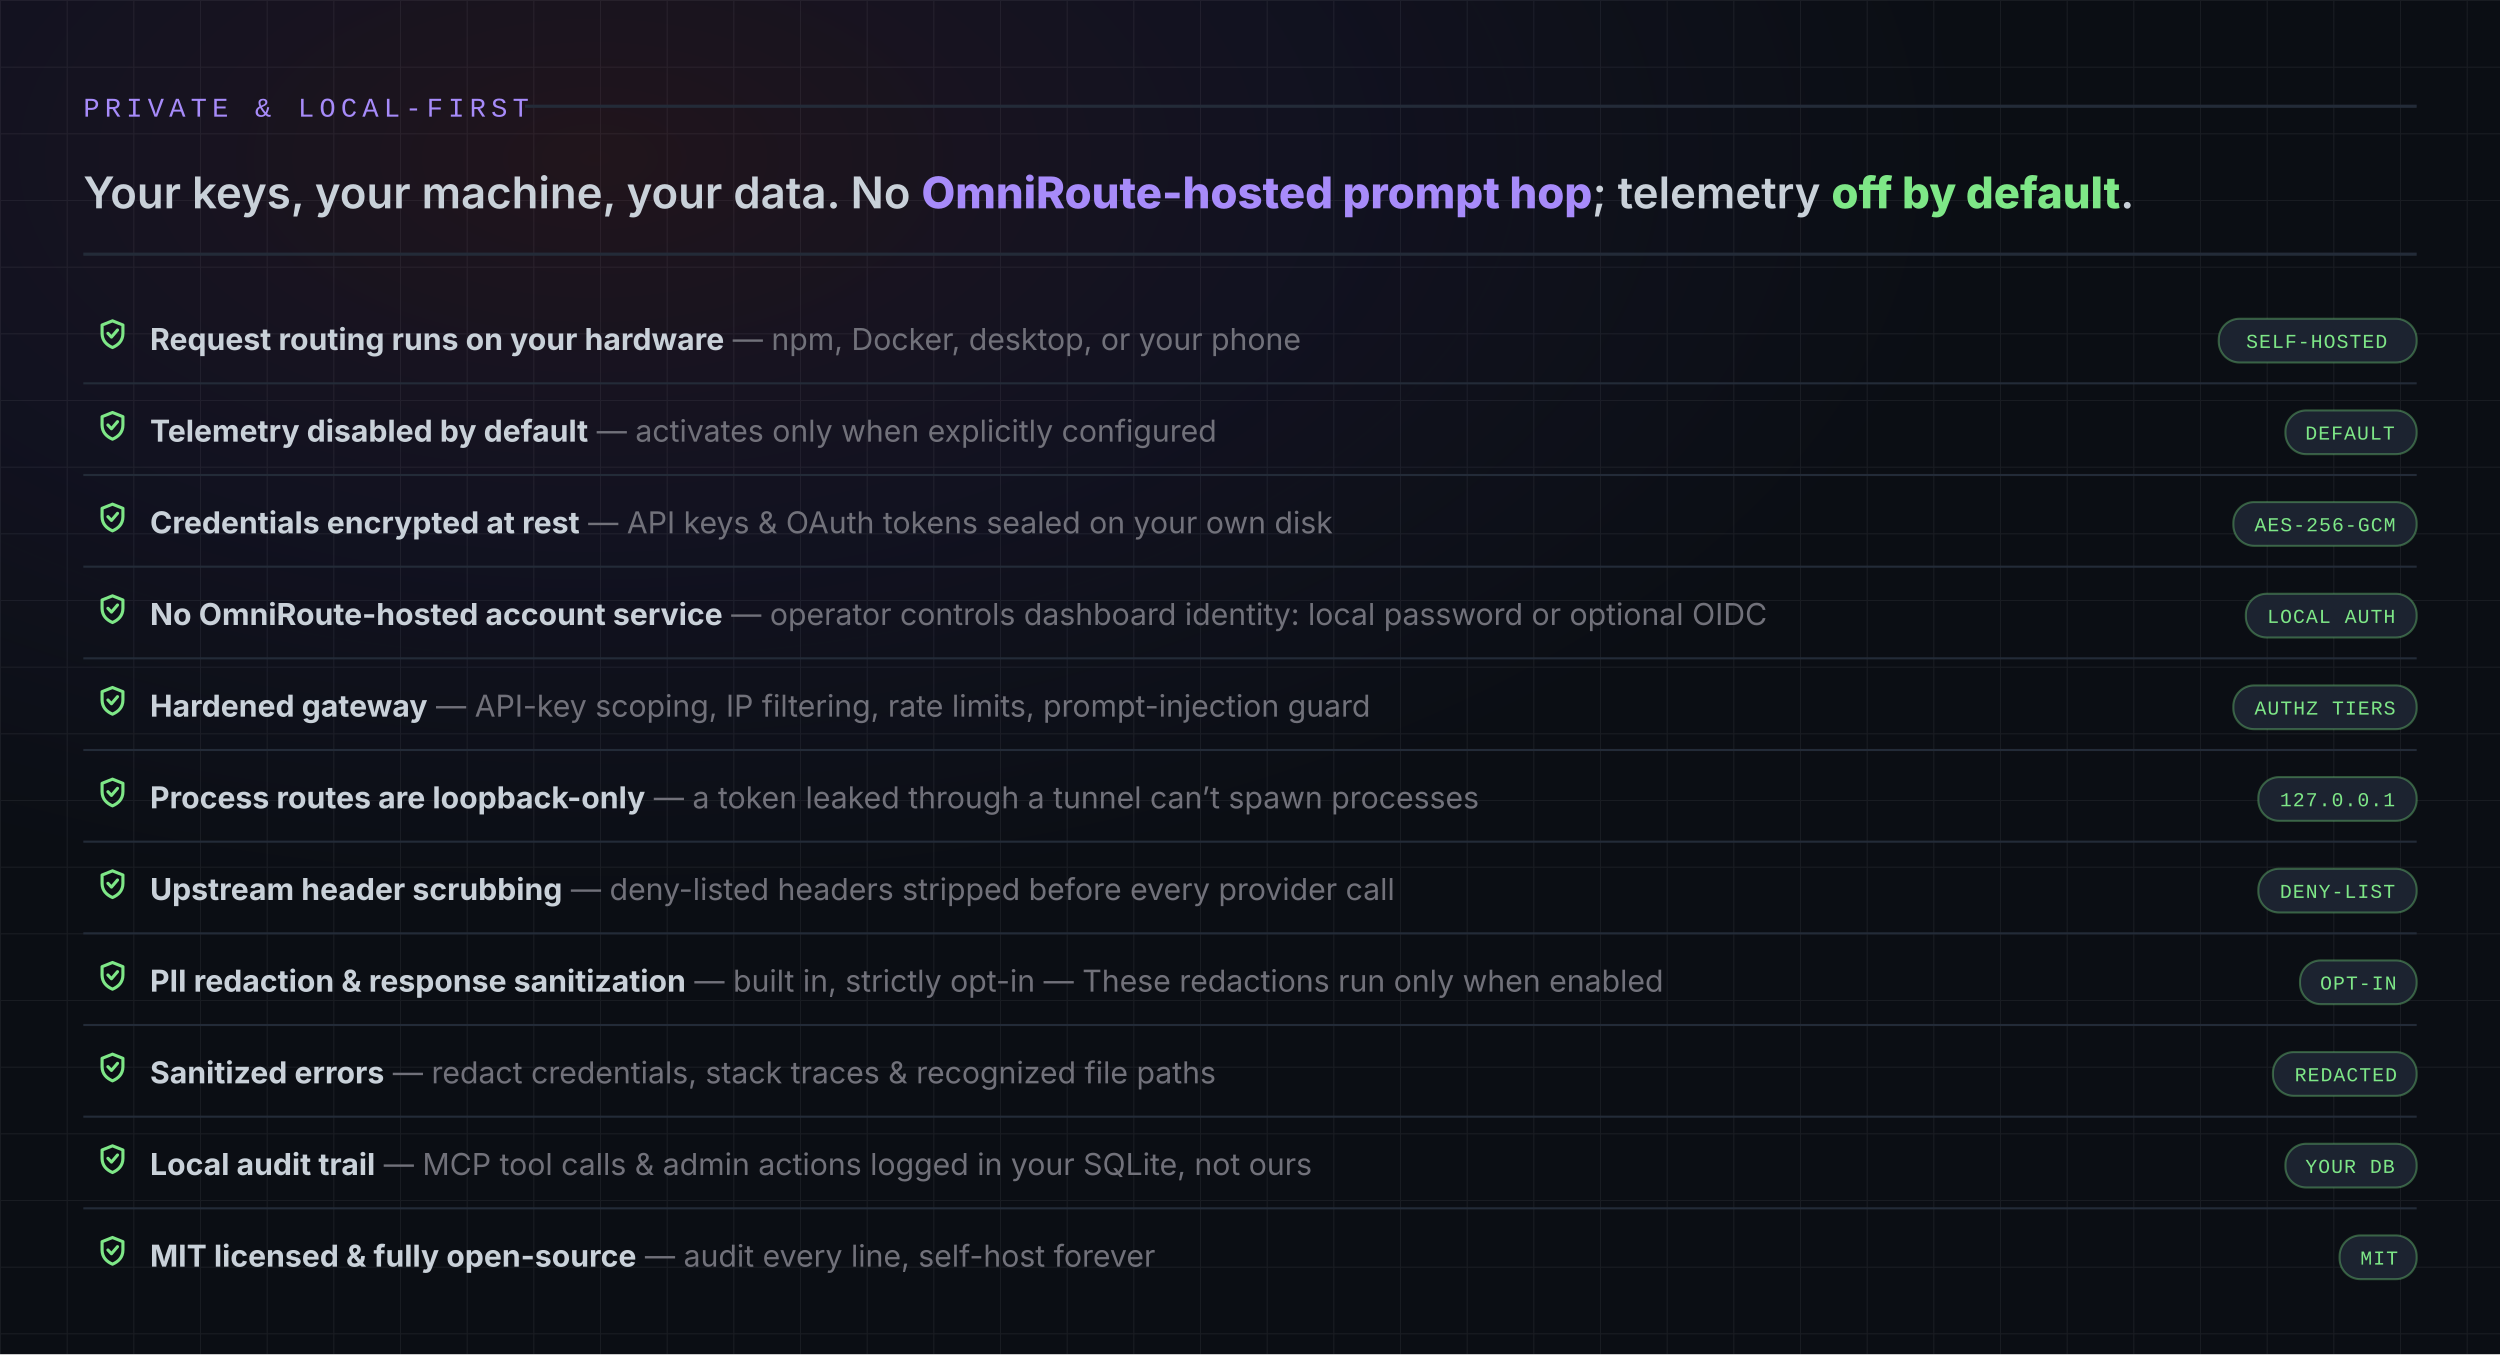
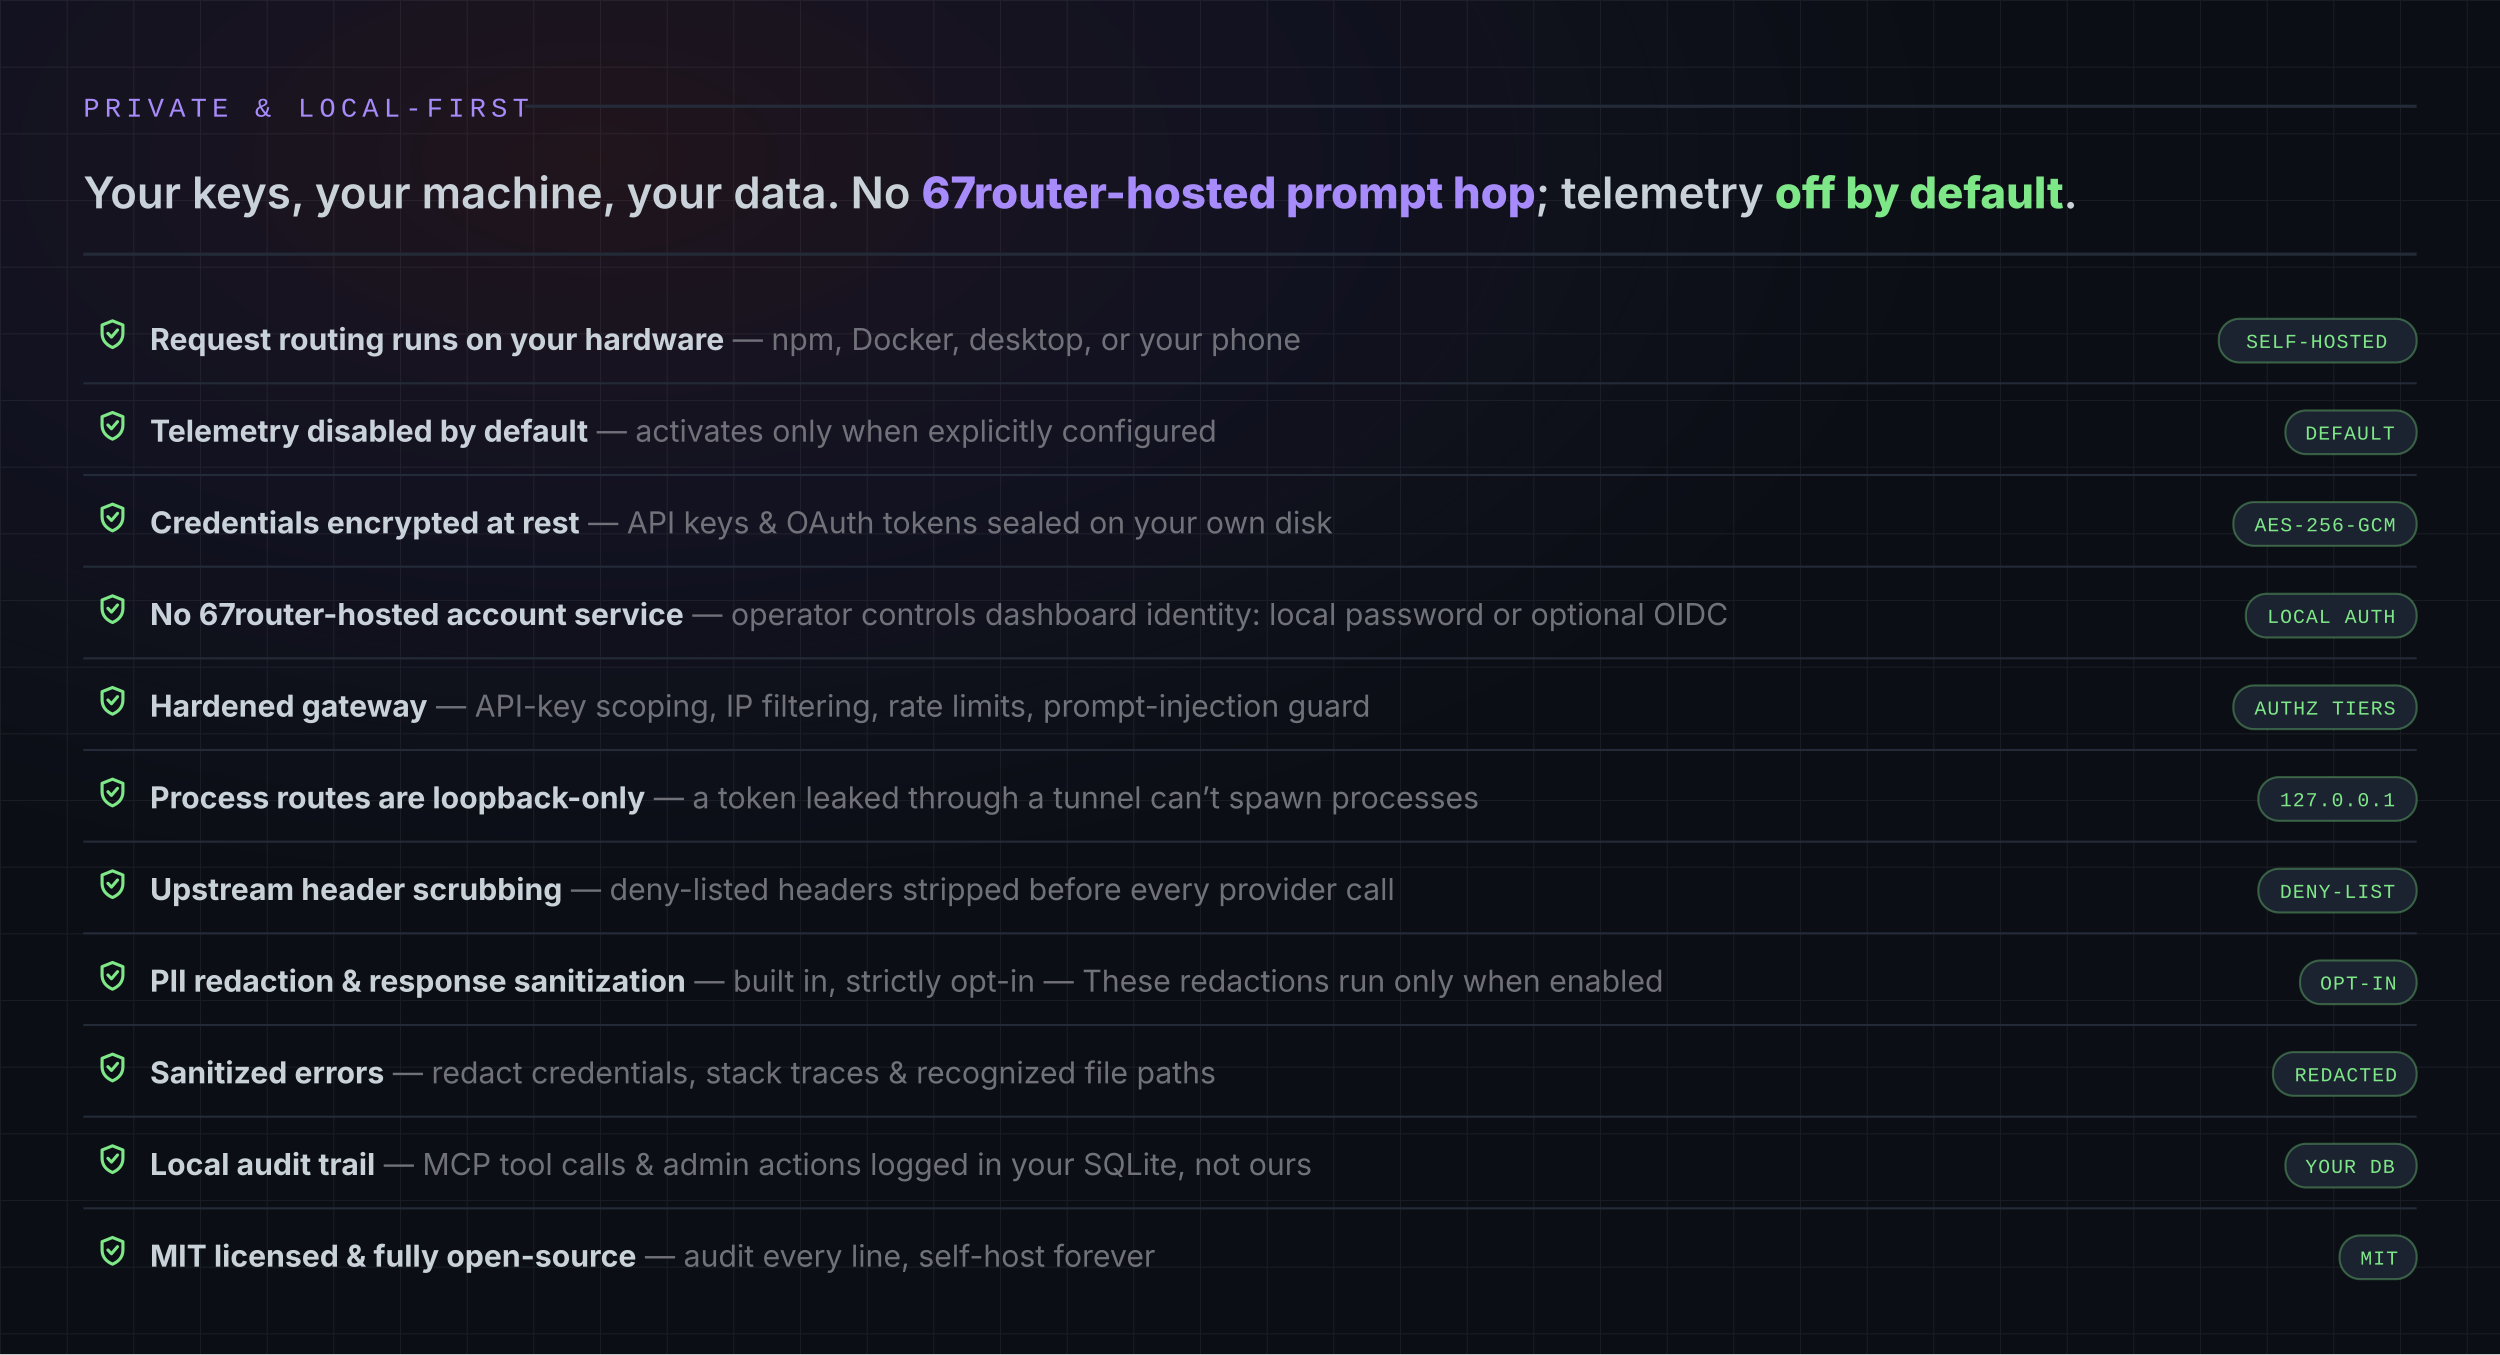
- <svg xmlns="http://www.w3.org/2000/svg" viewBox="0 0 1200 650" role="img" aria-label="Private and local-first: your keys, your machine, your data. OmniRoute adds no OmniRoute-hosted prompt-processing hop; telemetry is disabled by default. Request routing runs on your hardware via npm, Docker, desktop or phone. Credentials encrypted at rest with AES-256-GCM. No OmniRoute-hosted account service — the operator controls dashboard identity with a local password or optional OIDC. Hardened gateway with API-key scoping, IP filtering, rate limits and prompt-injection guard. Process-spawning routes are loopback-only so a leaked token cannot spawn processes. Upstream header scrubbing strips deny-listed headers before every provider call. PII redaction and response sanitization are available and run only when enabled. Sanitized errors redact credentials, stack traces and recognized filesystem paths. A local audit trail logs MCP tool calls and admin actions in your own SQLite. MIT licensed and fully open-source — audit every line, self-host forever.">
+ <svg xmlns="http://www.w3.org/2000/svg" viewBox="0 0 1200 650" role="img" aria-label="Private and local-first: your keys, your machine, your data. 67router adds no 67router-hosted prompt-processing hop; telemetry is disabled by default. Request routing runs on your hardware via npm, Docker, desktop or phone. Credentials encrypted at rest with AES-256-GCM. No 67router-hosted account service — the operator controls dashboard identity with a local password or optional OIDC. Hardened gateway with API-key scoping, IP filtering, rate limits and prompt-injection guard. Process-spawning routes are loopback-only so a leaked token cannot spawn processes. Upstream header scrubbing strips deny-listed headers before every provider call. PII redaction and response sanitization are available and run only when enabled. Sanitized errors redact credentials, stack traces and recognized filesystem paths. A local audit trail logs MCP tool calls and admin actions in your own SQLite. MIT licensed and fully open-source — audit every line, self-host forever.">
  <defs>
    <pattern id="gridPaperL" width="32" height="32" patternUnits="userSpaceOnUse">
      <path d="M 32 0 L 0 0 0 32" fill="none" stroke="#ffffff" stroke-opacity="0.06" stroke-width="1" />
    </pattern>
    <radialGradient id="bgGlowL" cx="24%" cy="12%" r="55%">
      <stop offset="0%" stop-color="#e54d5e" stop-opacity="0.10" />
      <stop offset="55%" stop-color="#8b5cf6" stop-opacity="0.05" />
      <stop offset="100%" stop-color="#6366f1" stop-opacity="0" />
    </radialGradient>
  </defs>
  <rect width="1200" height="650" fill="#0b0e14" />
  <rect width="1200" height="650" fill="url(#gridPaperL)" />
  <rect width="1200" height="650" fill="url(#bgGlowL)" />
  <text x="40" y="56" font-family="Consolas, 'Courier New', monospace" font-size="13" letter-spacing="2.5" fill="#a78bfa">PRIVATE &amp; LOCAL-FIRST</text>
  <line x1="252" y1="51" x2="1160" y2="51" stroke="#232b38" stroke-width="1.5" />
-   <text x="40" y="100" font-family="Inter, 'Segoe UI', Arial, Helvetica, system-ui, sans-serif" font-size="21" font-weight="600" fill="#c9d1d9">Your keys, your machine, your data. No <tspan fill="#a78bfa" font-weight="800">OmniRoute-hosted prompt hop</tspan>; telemetry <tspan fill="#7ee787" font-weight="800">off by default</tspan>.</text>
+   <text x="40" y="100" font-family="Inter, 'Segoe UI', Arial, Helvetica, system-ui, sans-serif" font-size="21" font-weight="600" fill="#c9d1d9">Your keys, your machine, your data. No <tspan fill="#a78bfa" font-weight="800">67router-hosted prompt hop</tspan>; telemetry <tspan fill="#7ee787" font-weight="800">off by default</tspan>.</text>
  <line x1="40" y1="122" x2="1160" y2="122" stroke="#232b38" stroke-width="1.5" />
  <rect x="40" y="140" width="1120" height="44" fill="#7ee787" opacity="0">
    <animate attributeName="y" calcMode="discrete" values="140;184;228;272;316;360;404;448;492;536;580" keyTimes="0;0.091;0.182;0.273;0.364;0.455;0.545;0.636;0.727;0.818;0.909" dur="16s" repeatCount="indefinite" />
    <animate attributeName="opacity" values="0;0.05;0.05;0" keyTimes="0;0.015;0.985;1" dur="16s" repeatCount="indefinite" />
  </rect>
  <g transform="translate(48,154)" stroke="#7ee787" stroke-width="1.5" fill="none" stroke-linecap="round" stroke-linejoin="round">
    <path d="M 6,0 L 11,2 L 11,6 C 11,9.5 8.8,11.6 6,12.8 C 3.2,11.6 1,9.5 1,6 L 1,2 Z" />
    <path d="M 3.8,6 L 5.5,7.8 L 8.4,4.4" />
  </g>
  <text x="72" y="168" font-family="Inter, 'Segoe UI', Arial, Helvetica, system-ui, sans-serif" font-size="14.5" fill="#71717a">
    <tspan font-weight="700" fill="#c9d1d9">Request routing runs on your hardware</tspan> — npm, Docker, desktop, or your phone</text>
  <rect x="1065" y="153" width="95" height="21" rx="10" fill="#1c2330" stroke="#7ee787" stroke-opacity="0.35" stroke-width="1" />
  <text x="1112" y="167" text-anchor="middle" font-family="Consolas, 'Courier New', monospace" font-size="9.5" letter-spacing="0.5" fill="#7ee787">SELF-HOSTED</text>
  <line x1="40" y1="184" x2="1160" y2="184" stroke="#232b38" stroke-width="1" />
  <g transform="translate(48,198)" stroke="#7ee787" stroke-width="1.5" fill="none" stroke-linecap="round" stroke-linejoin="round">
    <path d="M 6,0 L 11,2 L 11,6 C 11,9.5 8.8,11.6 6,12.8 C 3.2,11.6 1,9.5 1,6 L 1,2 Z" />
    <path d="M 3.8,6 L 5.5,7.8 L 8.4,4.4" />
  </g>
  <text x="72" y="212" font-family="Inter, 'Segoe UI', Arial, Helvetica, system-ui, sans-serif" font-size="14.5" fill="#71717a">
    <tspan font-weight="700" fill="#c9d1d9">Telemetry disabled by default</tspan> — activates only when explicitly configured</text>
  <rect x="1097" y="197" width="63" height="21" rx="10" fill="#1c2330" stroke="#7ee787" stroke-opacity="0.35" stroke-width="1" />
  <text x="1128" y="211" text-anchor="middle" font-family="Consolas, 'Courier New', monospace" font-size="9.5" letter-spacing="0.5" fill="#7ee787">DEFAULT</text>
  <line x1="40" y1="228" x2="1160" y2="228" stroke="#232b38" stroke-width="1" />
  <g transform="translate(48,242)" stroke="#7ee787" stroke-width="1.5" fill="none" stroke-linecap="round" stroke-linejoin="round">
    <path d="M 6,0 L 11,2 L 11,6 C 11,9.5 8.8,11.6 6,12.8 C 3.2,11.6 1,9.5 1,6 L 1,2 Z" />
    <path d="M 3.8,6 L 5.5,7.8 L 8.4,4.4" />
  </g>
  <text x="72" y="256" font-family="Inter, 'Segoe UI', Arial, Helvetica, system-ui, sans-serif" font-size="14.5" fill="#71717a">
    <tspan font-weight="700" fill="#c9d1d9">Credentials encrypted at rest</tspan> — API keys &amp; OAuth tokens sealed on your own disk</text>
  <rect x="1072" y="241" width="88" height="21" rx="10" fill="#1c2330" stroke="#7ee787" stroke-opacity="0.35" stroke-width="1" />
  <text x="1116" y="255" text-anchor="middle" font-family="Consolas, 'Courier New', monospace" font-size="9.5" letter-spacing="0.5" fill="#7ee787">AES-256-GCM</text>
  <line x1="40" y1="272" x2="1160" y2="272" stroke="#232b38" stroke-width="1" />
  <g transform="translate(48,286)" stroke="#7ee787" stroke-width="1.5" fill="none" stroke-linecap="round" stroke-linejoin="round">
    <path d="M 6,0 L 11,2 L 11,6 C 11,9.5 8.8,11.6 6,12.8 C 3.2,11.6 1,9.5 1,6 L 1,2 Z" />
    <path d="M 3.8,6 L 5.5,7.8 L 8.4,4.4" />
  </g>
  <text x="72" y="300" font-family="Inter, 'Segoe UI', Arial, Helvetica, system-ui, sans-serif" font-size="14.5" fill="#71717a">
-     <tspan font-weight="700" fill="#c9d1d9">No OmniRoute-hosted account service</tspan> — operator controls dashboard identity: local password or optional OIDC</text>
+     <tspan font-weight="700" fill="#c9d1d9">No 67router-hosted account service</tspan> — operator controls dashboard identity: local password or optional OIDC</text>
  <rect x="1078" y="285" width="82" height="21" rx="10" fill="#1c2330" stroke="#7ee787" stroke-opacity="0.35" stroke-width="1" />
  <text x="1119" y="299" text-anchor="middle" font-family="Consolas, 'Courier New', monospace" font-size="9.5" letter-spacing="0.5" fill="#7ee787">LOCAL AUTH</text>
  <line x1="40" y1="316" x2="1160" y2="316" stroke="#232b38" stroke-width="1" />
  <g transform="translate(48,330)" stroke="#7ee787" stroke-width="1.5" fill="none" stroke-linecap="round" stroke-linejoin="round">
    <path d="M 6,0 L 11,2 L 11,6 C 11,9.5 8.8,11.6 6,12.8 C 3.2,11.6 1,9.5 1,6 L 1,2 Z" />
    <path d="M 3.8,6 L 5.5,7.8 L 8.4,4.4" />
  </g>
  <text x="72" y="344" font-family="Inter, 'Segoe UI', Arial, Helvetica, system-ui, sans-serif" font-size="14.5" fill="#71717a">
    <tspan font-weight="700" fill="#c9d1d9">Hardened gateway</tspan> — API-key scoping, IP filtering, rate limits, prompt-injection guard</text>
  <rect x="1072" y="329" width="88" height="21" rx="10" fill="#1c2330" stroke="#7ee787" stroke-opacity="0.35" stroke-width="1" />
  <text x="1116" y="343" text-anchor="middle" font-family="Consolas, 'Courier New', monospace" font-size="9.5" letter-spacing="0.5" fill="#7ee787">AUTHZ TIERS</text>
  <line x1="40" y1="360" x2="1160" y2="360" stroke="#232b38" stroke-width="1" />
  <g transform="translate(48,374)" stroke="#7ee787" stroke-width="1.5" fill="none" stroke-linecap="round" stroke-linejoin="round">
    <path d="M 6,0 L 11,2 L 11,6 C 11,9.5 8.8,11.6 6,12.8 C 3.2,11.6 1,9.5 1,6 L 1,2 Z" />
    <path d="M 3.8,6 L 5.5,7.8 L 8.4,4.4" />
  </g>
  <text x="72" y="388" font-family="Inter, 'Segoe UI', Arial, Helvetica, system-ui, sans-serif" font-size="14.5" fill="#71717a">
    <tspan font-weight="700" fill="#c9d1d9">Process routes are loopback-only</tspan> — a token leaked through a tunnel can’t spawn processes</text>
  <rect x="1084" y="373" width="76" height="21" rx="10" fill="#1c2330" stroke="#7ee787" stroke-opacity="0.35" stroke-width="1" />
  <text x="1122" y="387" text-anchor="middle" font-family="Consolas, 'Courier New', monospace" font-size="9.5" letter-spacing="0.5" fill="#7ee787">127.0.0.1</text>
  <line x1="40" y1="404" x2="1160" y2="404" stroke="#232b38" stroke-width="1" />
  <g transform="translate(48,418)" stroke="#7ee787" stroke-width="1.5" fill="none" stroke-linecap="round" stroke-linejoin="round">
    <path d="M 6,0 L 11,2 L 11,6 C 11,9.5 8.8,11.6 6,12.8 C 3.2,11.6 1,9.5 1,6 L 1,2 Z" />
    <path d="M 3.8,6 L 5.5,7.8 L 8.4,4.4" />
  </g>
  <text x="72" y="432" font-family="Inter, 'Segoe UI', Arial, Helvetica, system-ui, sans-serif" font-size="14.5" fill="#71717a">
    <tspan font-weight="700" fill="#c9d1d9">Upstream header scrubbing</tspan> — deny-listed headers stripped before every provider call</text>
  <rect x="1084" y="417" width="76" height="21" rx="10" fill="#1c2330" stroke="#7ee787" stroke-opacity="0.35" stroke-width="1" />
  <text x="1122" y="431" text-anchor="middle" font-family="Consolas, 'Courier New', monospace" font-size="9.5" letter-spacing="0.5" fill="#7ee787">DENY-LIST</text>
  <line x1="40" y1="448" x2="1160" y2="448" stroke="#232b38" stroke-width="1" />
  <g transform="translate(48,462)" stroke="#7ee787" stroke-width="1.5" fill="none" stroke-linecap="round" stroke-linejoin="round">
    <path d="M 6,0 L 11,2 L 11,6 C 11,9.5 8.8,11.6 6,12.8 C 3.2,11.6 1,9.5 1,6 L 1,2 Z" />
    <path d="M 3.8,6 L 5.5,7.8 L 8.4,4.4" />
  </g>
  <text x="72" y="476" font-family="Inter, 'Segoe UI', Arial, Helvetica, system-ui, sans-serif" font-size="14.5" fill="#71717a">
    <tspan font-weight="700" fill="#c9d1d9">PII redaction &amp; response sanitization</tspan> — built in, strictly opt-in — These redactions run only when enabled</text>
  <rect x="1104" y="461" width="56" height="21" rx="10" fill="#1c2330" stroke="#7ee787" stroke-opacity="0.35" stroke-width="1" />
  <text x="1132" y="475" text-anchor="middle" font-family="Consolas, 'Courier New', monospace" font-size="9.5" letter-spacing="0.5" fill="#7ee787">OPT-IN</text>
  <line x1="40" y1="492" x2="1160" y2="492" stroke="#232b38" stroke-width="1" />
  <g transform="translate(48,506)" stroke="#7ee787" stroke-width="1.5" fill="none" stroke-linecap="round" stroke-linejoin="round">
    <path d="M 6,0 L 11,2 L 11,6 C 11,9.5 8.8,11.6 6,12.8 C 3.2,11.6 1,9.5 1,6 L 1,2 Z" />
    <path d="M 3.8,6 L 5.5,7.8 L 8.4,4.4" />
  </g>
  <text x="72" y="520" font-family="Inter, 'Segoe UI', Arial, Helvetica, system-ui, sans-serif" font-size="14.5" fill="#71717a">
    <tspan font-weight="700" fill="#c9d1d9">Sanitized errors</tspan> — redact credentials, stack traces &amp; recognized file paths</text>
  <rect x="1091" y="505" width="69" height="21" rx="10" fill="#1c2330" stroke="#7ee787" stroke-opacity="0.35" stroke-width="1" />
  <text x="1126" y="519" text-anchor="middle" font-family="Consolas, 'Courier New', monospace" font-size="9.5" letter-spacing="0.5" fill="#7ee787">REDACTED</text>
  <line x1="40" y1="536" x2="1160" y2="536" stroke="#232b38" stroke-width="1" />
  <g transform="translate(48,550)" stroke="#7ee787" stroke-width="1.5" fill="none" stroke-linecap="round" stroke-linejoin="round">
    <path d="M 6,0 L 11,2 L 11,6 C 11,9.5 8.8,11.6 6,12.8 C 3.2,11.6 1,9.5 1,6 L 1,2 Z" />
    <path d="M 3.8,6 L 5.5,7.8 L 8.4,4.4" />
  </g>
  <text x="72" y="564" font-family="Inter, 'Segoe UI', Arial, Helvetica, system-ui, sans-serif" font-size="14.5" fill="#71717a">
    <tspan font-weight="700" fill="#c9d1d9">Local audit trail</tspan> — MCP tool calls &amp; admin actions logged in your SQLite, not ours</text>
  <rect x="1097" y="549" width="63" height="21" rx="10" fill="#1c2330" stroke="#7ee787" stroke-opacity="0.35" stroke-width="1" />
  <text x="1128" y="563" text-anchor="middle" font-family="Consolas, 'Courier New', monospace" font-size="9.5" letter-spacing="0.5" fill="#7ee787">YOUR DB</text>
  <line x1="40" y1="580" x2="1160" y2="580" stroke="#232b38" stroke-width="1" />
  <g transform="translate(48,594)" stroke="#7ee787" stroke-width="1.5" fill="none" stroke-linecap="round" stroke-linejoin="round">
    <path d="M 6,0 L 11,2 L 11,6 C 11,9.5 8.8,11.6 6,12.8 C 3.2,11.6 1,9.5 1,6 L 1,2 Z" />
    <path d="M 3.8,6 L 5.5,7.8 L 8.4,4.4" />
  </g>
  <text x="72" y="608" font-family="Inter, 'Segoe UI', Arial, Helvetica, system-ui, sans-serif" font-size="14.5" fill="#71717a">
    <tspan font-weight="700" fill="#c9d1d9">MIT licensed &amp; fully open-source</tspan> — audit every line, self-host forever</text>
  <rect x="1123" y="593" width="37" height="21" rx="10" fill="#1c2330" stroke="#7ee787" stroke-opacity="0.35" stroke-width="1" />
  <text x="1142" y="607" text-anchor="middle" font-family="Consolas, 'Courier New', monospace" font-size="9.5" letter-spacing="0.5" fill="#7ee787">MIT</text>
</svg>
